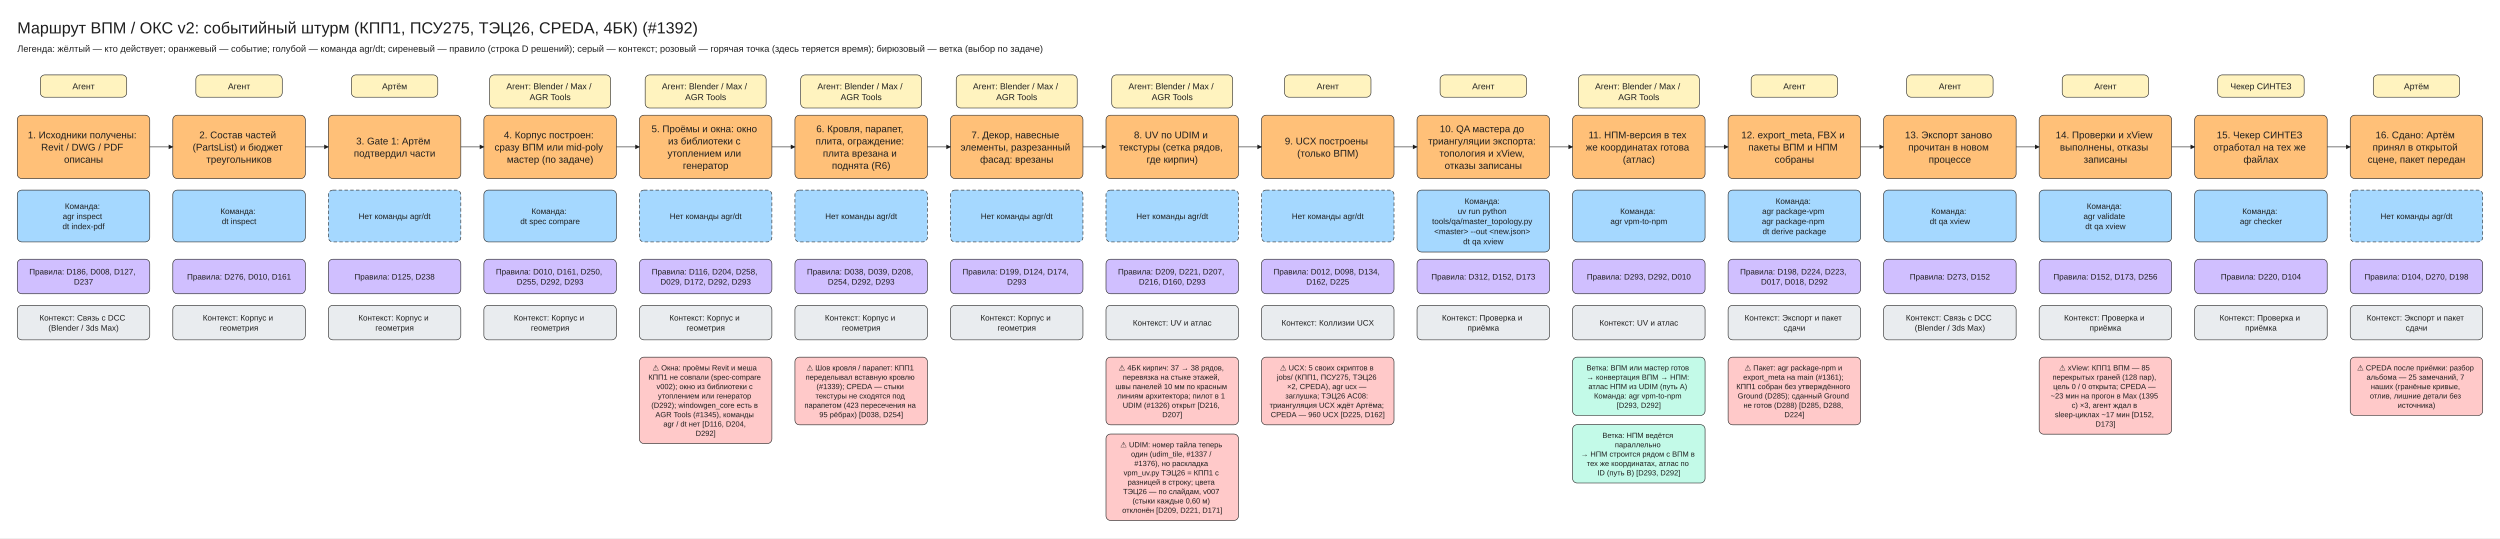
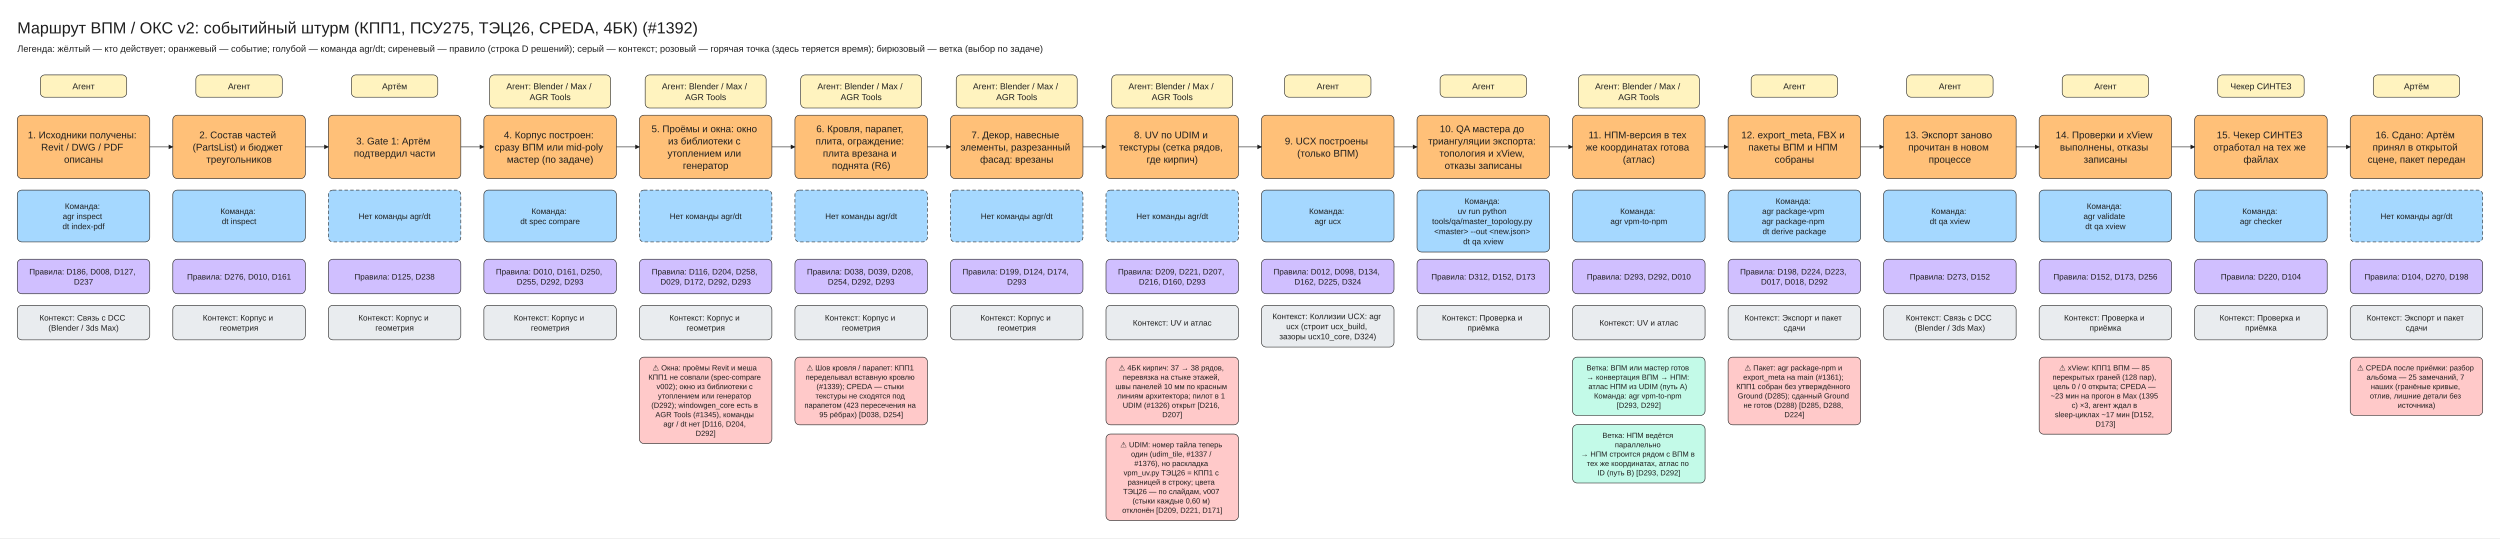
<svg xmlns="http://www.w3.org/2000/svg" viewBox="10 -30 4340 934" width="4340" height="934" font-family="Segoe UI, Arial, sans-serif">
  <defs>
    <marker id="arrow" viewBox="0 0 10 10" refX="9" refY="5" markerWidth="8" markerHeight="8" orient="auto-start-reverse">
      <path d="M0,0 L10,5 L0,10 z" fill="#1e1e1e" />
    </marker>
  </defs>
  <rect x="10" y="-30" width="4340" height="934" fill="#ffffff" />
  <rect x="80" y="100" width="150" height="38.75" rx="8" fill="#fff3bf" stroke="#1e1e1e" />
  <rect x="40" y="170" width="230" height="110" rx="8" fill="#ffc078" stroke="#1e1e1e" />
  <rect x="40" y="300" width="230" height="90" rx="8" fill="#a5d8ff" stroke="#1e1e1e" />
  <rect x="40" y="420" width="230" height="60" rx="8" fill="#d0bfff" stroke="#1e1e1e" />
  <rect x="40" y="500" width="230" height="60" rx="8" fill="#e9ecef" stroke="#1e1e1e" />
  <rect x="350" y="100" width="150" height="38.75" rx="8" fill="#fff3bf" stroke="#1e1e1e" />
  <rect x="310" y="170" width="230" height="110" rx="8" fill="#ffc078" stroke="#1e1e1e" />
  <line x1="270" y1="225.0" x2="310" y2="225.0" stroke="#1e1e1e" marker-end="url(#arrow)" />
  <rect x="310" y="300" width="230" height="90" rx="8" fill="#a5d8ff" stroke="#1e1e1e" />
  <rect x="310" y="420" width="230" height="60" rx="8" fill="#d0bfff" stroke="#1e1e1e" />
  <rect x="310" y="500" width="230" height="60" rx="8" fill="#e9ecef" stroke="#1e1e1e" />
  <rect x="620" y="100" width="150" height="38.75" rx="8" fill="#fff3bf" stroke="#1e1e1e" />
  <rect x="580" y="170" width="230" height="110" rx="8" fill="#ffc078" stroke="#1e1e1e" />
  <line x1="540" y1="225.0" x2="580" y2="225.0" stroke="#1e1e1e" marker-end="url(#arrow)" />
  <rect x="580" y="300" width="230" height="90" rx="8" fill="#a5d8ff" stroke="#1e1e1e" stroke-dasharray="6 4" />
  <rect x="580" y="420" width="230" height="60" rx="8" fill="#d0bfff" stroke="#1e1e1e" />
  <rect x="580" y="500" width="230" height="60" rx="8" fill="#e9ecef" stroke="#1e1e1e" />
  <rect x="860" y="100" width="210" height="57.5" rx="8" fill="#fff3bf" stroke="#1e1e1e" />
  <rect x="850" y="170" width="230" height="110" rx="8" fill="#ffc078" stroke="#1e1e1e" />
  <line x1="810" y1="225.0" x2="850" y2="225.0" stroke="#1e1e1e" marker-end="url(#arrow)" />
  <rect x="850" y="300" width="230" height="90" rx="8" fill="#a5d8ff" stroke="#1e1e1e" />
  <rect x="850" y="420" width="230" height="60" rx="8" fill="#d0bfff" stroke="#1e1e1e" />
  <rect x="850" y="500" width="230" height="60" rx="8" fill="#e9ecef" stroke="#1e1e1e" />
  <rect x="1130" y="100" width="210" height="57.5" rx="8" fill="#fff3bf" stroke="#1e1e1e" />
  <rect x="1120" y="170" width="230" height="110" rx="8" fill="#ffc078" stroke="#1e1e1e" />
  <line x1="1080" y1="225.0" x2="1120" y2="225.0" stroke="#1e1e1e" marker-end="url(#arrow)" />
  <rect x="1120" y="300" width="230" height="90" rx="8" fill="#a5d8ff" stroke="#1e1e1e" stroke-dasharray="6 4" />
  <rect x="1120" y="420" width="230" height="60" rx="8" fill="#d0bfff" stroke="#1e1e1e" />
  <rect x="1120" y="500" width="230" height="60" rx="8" fill="#e9ecef" stroke="#1e1e1e" />
  <rect x="1120" y="590" width="230" height="150.0" rx="8" fill="#ffc9c9" stroke="#1e1e1e" />
  <rect x="1400" y="100" width="210" height="57.5" rx="8" fill="#fff3bf" stroke="#1e1e1e" />
  <rect x="1390" y="170" width="230" height="110" rx="8" fill="#ffc078" stroke="#1e1e1e" />
  <line x1="1350" y1="225.0" x2="1390" y2="225.0" stroke="#1e1e1e" marker-end="url(#arrow)" />
  <rect x="1390" y="300" width="230" height="90" rx="8" fill="#a5d8ff" stroke="#1e1e1e" stroke-dasharray="6 4" />
  <rect x="1390" y="420" width="230" height="60" rx="8" fill="#d0bfff" stroke="#1e1e1e" />
  <rect x="1390" y="500" width="230" height="60" rx="8" fill="#e9ecef" stroke="#1e1e1e" />
  <rect x="1390" y="590" width="230" height="117.5" rx="8" fill="#ffc9c9" stroke="#1e1e1e" />
  <rect x="1670" y="100" width="210" height="57.5" rx="8" fill="#fff3bf" stroke="#1e1e1e" />
  <rect x="1660" y="170" width="230" height="110" rx="8" fill="#ffc078" stroke="#1e1e1e" />
  <line x1="1620" y1="225.0" x2="1660" y2="225.0" stroke="#1e1e1e" marker-end="url(#arrow)" />
  <rect x="1660" y="300" width="230" height="90" rx="8" fill="#a5d8ff" stroke="#1e1e1e" stroke-dasharray="6 4" />
  <rect x="1660" y="420" width="230" height="60" rx="8" fill="#d0bfff" stroke="#1e1e1e" />
  <rect x="1660" y="500" width="230" height="60" rx="8" fill="#e9ecef" stroke="#1e1e1e" />
  <rect x="1940" y="100" width="210" height="57.5" rx="8" fill="#fff3bf" stroke="#1e1e1e" />
  <rect x="1930" y="170" width="230" height="110" rx="8" fill="#ffc078" stroke="#1e1e1e" />
  <line x1="1890" y1="225.0" x2="1930" y2="225.0" stroke="#1e1e1e" marker-end="url(#arrow)" />
  <rect x="1930" y="300" width="230" height="90" rx="8" fill="#a5d8ff" stroke="#1e1e1e" stroke-dasharray="6 4" />
  <rect x="1930" y="420" width="230" height="60" rx="8" fill="#d0bfff" stroke="#1e1e1e" />
  <rect x="1930" y="500" width="230" height="60" rx="8" fill="#e9ecef" stroke="#1e1e1e" />
  <rect x="1930" y="590" width="230" height="117.5" rx="8" fill="#ffc9c9" stroke="#1e1e1e" />
  <rect x="1930" y="723.5" width="230" height="150.0" rx="8" fill="#ffc9c9" stroke="#1e1e1e" />
  <rect x="2240" y="100" width="150" height="38.75" rx="8" fill="#fff3bf" stroke="#1e1e1e" />
  <rect x="2200" y="170" width="230" height="110" rx="8" fill="#ffc078" stroke="#1e1e1e" />
  <line x1="2160" y1="225.0" x2="2200" y2="225.0" stroke="#1e1e1e" marker-end="url(#arrow)" />
-   <rect x="2200" y="300" width="230" height="90" rx="8" fill="#a5d8ff" stroke="#1e1e1e" stroke-dasharray="6 4" />
+   <rect x="2200" y="300" width="230" height="90" rx="8" fill="#a5d8ff" stroke="#1e1e1e" />
  <rect x="2200" y="420" width="230" height="60" rx="8" fill="#d0bfff" stroke="#1e1e1e" />
-   <rect x="2200" y="500" width="230" height="60" rx="8" fill="#e9ecef" stroke="#1e1e1e" />
-   <rect x="2200" y="590" width="230" height="117.5" rx="8" fill="#ffc9c9" stroke="#1e1e1e" />
+   <rect x="2200" y="500" width="230" height="72.5" rx="8" fill="#e9ecef" stroke="#1e1e1e" />
  <rect x="2510" y="100" width="150" height="38.75" rx="8" fill="#fff3bf" stroke="#1e1e1e" />
  <rect x="2470" y="170" width="230" height="110" rx="8" fill="#ffc078" stroke="#1e1e1e" />
  <line x1="2430" y1="225.0" x2="2470" y2="225.0" stroke="#1e1e1e" marker-end="url(#arrow)" />
  <rect x="2470" y="300" width="230" height="107.5" rx="8" fill="#a5d8ff" stroke="#1e1e1e" />
  <rect x="2470" y="420" width="230" height="60" rx="8" fill="#d0bfff" stroke="#1e1e1e" />
  <rect x="2470" y="500" width="230" height="60" rx="8" fill="#e9ecef" stroke="#1e1e1e" />
  <rect x="2750" y="100" width="210" height="57.5" rx="8" fill="#fff3bf" stroke="#1e1e1e" />
  <rect x="2740" y="170" width="230" height="110" rx="8" fill="#ffc078" stroke="#1e1e1e" />
  <line x1="2700" y1="225.0" x2="2740" y2="225.0" stroke="#1e1e1e" marker-end="url(#arrow)" />
  <rect x="2740" y="300" width="230" height="90" rx="8" fill="#a5d8ff" stroke="#1e1e1e" />
  <rect x="2740" y="420" width="230" height="60" rx="8" fill="#d0bfff" stroke="#1e1e1e" />
  <rect x="2740" y="500" width="230" height="60" rx="8" fill="#e9ecef" stroke="#1e1e1e" />
  <rect x="2740" y="590" width="230" height="101.25" rx="8" fill="#c3fae8" stroke="#1e1e1e" />
  <rect x="2740" y="707.25" width="230" height="101.25" rx="8" fill="#c3fae8" stroke="#1e1e1e" />
  <rect x="3050" y="100" width="150" height="38.75" rx="8" fill="#fff3bf" stroke="#1e1e1e" />
  <rect x="3010" y="170" width="230" height="110" rx="8" fill="#ffc078" stroke="#1e1e1e" />
  <line x1="2970" y1="225.0" x2="3010" y2="225.0" stroke="#1e1e1e" marker-end="url(#arrow)" />
  <rect x="3010" y="300" width="230" height="90" rx="8" fill="#a5d8ff" stroke="#1e1e1e" />
  <rect x="3010" y="420" width="230" height="60" rx="8" fill="#d0bfff" stroke="#1e1e1e" />
  <rect x="3010" y="500" width="230" height="60" rx="8" fill="#e9ecef" stroke="#1e1e1e" />
  <rect x="3010" y="590" width="230" height="117.5" rx="8" fill="#ffc9c9" stroke="#1e1e1e" />
  <rect x="3320" y="100" width="150" height="38.75" rx="8" fill="#fff3bf" stroke="#1e1e1e" />
  <rect x="3280" y="170" width="230" height="110" rx="8" fill="#ffc078" stroke="#1e1e1e" />
  <line x1="3240" y1="225.0" x2="3280" y2="225.0" stroke="#1e1e1e" marker-end="url(#arrow)" />
  <rect x="3280" y="300" width="230" height="90" rx="8" fill="#a5d8ff" stroke="#1e1e1e" />
  <rect x="3280" y="420" width="230" height="60" rx="8" fill="#d0bfff" stroke="#1e1e1e" />
  <rect x="3280" y="500" width="230" height="60" rx="8" fill="#e9ecef" stroke="#1e1e1e" />
  <rect x="3590" y="100" width="150" height="38.75" rx="8" fill="#fff3bf" stroke="#1e1e1e" />
  <rect x="3550" y="170" width="230" height="110" rx="8" fill="#ffc078" stroke="#1e1e1e" />
  <line x1="3510" y1="225.0" x2="3550" y2="225.0" stroke="#1e1e1e" marker-end="url(#arrow)" />
  <rect x="3550" y="300" width="230" height="90" rx="8" fill="#a5d8ff" stroke="#1e1e1e" />
  <rect x="3550" y="420" width="230" height="60" rx="8" fill="#d0bfff" stroke="#1e1e1e" />
  <rect x="3550" y="500" width="230" height="60" rx="8" fill="#e9ecef" stroke="#1e1e1e" />
  <rect x="3550" y="590" width="230" height="133.75" rx="8" fill="#ffc9c9" stroke="#1e1e1e" />
  <rect x="3860" y="100" width="150" height="38.75" rx="8" fill="#fff3bf" stroke="#1e1e1e" />
  <rect x="3820" y="170" width="230" height="110" rx="8" fill="#ffc078" stroke="#1e1e1e" />
  <line x1="3780" y1="225.0" x2="3820" y2="225.0" stroke="#1e1e1e" marker-end="url(#arrow)" />
  <rect x="3820" y="300" width="230" height="90" rx="8" fill="#a5d8ff" stroke="#1e1e1e" />
  <rect x="3820" y="420" width="230" height="60" rx="8" fill="#d0bfff" stroke="#1e1e1e" />
  <rect x="3820" y="500" width="230" height="60" rx="8" fill="#e9ecef" stroke="#1e1e1e" />
  <rect x="4130" y="100" width="150" height="38.75" rx="8" fill="#fff3bf" stroke="#1e1e1e" />
  <rect x="4090" y="170" width="230" height="110" rx="8" fill="#ffc078" stroke="#1e1e1e" />
  <line x1="4050" y1="225.0" x2="4090" y2="225.0" stroke="#1e1e1e" marker-end="url(#arrow)" />
  <rect x="4090" y="300" width="230" height="90" rx="8" fill="#a5d8ff" stroke="#1e1e1e" stroke-dasharray="6 4" />
  <rect x="4090" y="420" width="230" height="60" rx="8" fill="#d0bfff" stroke="#1e1e1e" />
  <rect x="4090" y="500" width="230" height="60" rx="8" fill="#e9ecef" stroke="#1e1e1e" />
  <rect x="4090" y="590" width="230" height="101.25" rx="8" fill="#ffc9c9" stroke="#1e1e1e" />
  <text x="40" y="0" font-size="28" text-anchor="start" fill="#1e1e1e">
    <tspan x="40" dy="28">Маршрут ВПМ / ОКС v2: событийный штурм (КПП1, ПСУ275, ТЭЦ26, СРЕDА, 4БК) (#1392)</tspan>
  </text>
  <text x="40" y="44" font-size="16" text-anchor="start" fill="#1e1e1e">
    <tspan x="40" dy="16">Легенда: жёлтый — кто действует; оранжевый — событие; голубой — команда agr/dt; сиреневый — правило (строка D решений); серый — контекст; розовый — горячая точка (здесь теряется время); бирюзовый — ветка (выбор по задаче)</tspan>
  </text>
  <text x="155.0" y="110.0" font-size="15" text-anchor="middle" fill="#1e1e1e">
    <tspan x="155.0" dy="15">Агент</tspan>
  </text>
  <text x="155.0" y="193.12" font-size="17" text-anchor="middle" fill="#1e1e1e">
    <tspan x="155.0" dy="17">1. Исходники получены:</tspan>
    <tspan x="155.0" dy="21.25">Revit / DWG / PDF</tspan>
    <tspan x="155.0" dy="21.25">описаны</tspan>
  </text>
  <text x="155.0" y="318.75" font-size="14" text-anchor="middle" fill="#1e1e1e">
    <tspan x="155.0" dy="14">Команда:</tspan>
    <tspan x="155.0" dy="17.5">agr inspect</tspan>
    <tspan x="155.0" dy="17.5">dt index-pdf</tspan>
  </text>
  <text x="155.0" y="432.5" font-size="14" text-anchor="middle" fill="#1e1e1e">
    <tspan x="155.0" dy="14">Правила: D186, D008, D127,</tspan>
    <tspan x="155.0" dy="17.5">D237</tspan>
  </text>
  <text x="155.0" y="512.5" font-size="14" text-anchor="middle" fill="#1e1e1e">
    <tspan x="155.0" dy="14">Контекст: Связь с DCC</tspan>
    <tspan x="155.0" dy="17.5">(Blender / 3ds Max)</tspan>
  </text>
  <text x="425.0" y="110.0" font-size="15" text-anchor="middle" fill="#1e1e1e">
    <tspan x="425.0" dy="15">Агент</tspan>
  </text>
  <text x="425.0" y="193.12" font-size="17" text-anchor="middle" fill="#1e1e1e">
    <tspan x="425.0" dy="17">2. Состав частей</tspan>
    <tspan x="425.0" dy="21.25">(PartsList) и бюджет</tspan>
    <tspan x="425.0" dy="21.25">треугольников</tspan>
  </text>
  <text x="425.0" y="327.5" font-size="14" text-anchor="middle" fill="#1e1e1e">
    <tspan x="425.0" dy="14">Команда:</tspan>
    <tspan x="425.0" dy="17.5">dt inspect</tspan>
  </text>
  <text x="425.0" y="441.25" font-size="14" text-anchor="middle" fill="#1e1e1e">
    <tspan x="425.0" dy="14">Правила: D276, D010, D161</tspan>
  </text>
  <text x="425.0" y="512.5" font-size="14" text-anchor="middle" fill="#1e1e1e">
    <tspan x="425.0" dy="14">Контекст: Корпус и</tspan>
    <tspan x="425.0" dy="17.5">геометрия</tspan>
  </text>
  <text x="695.0" y="110.0" font-size="15" text-anchor="middle" fill="#1e1e1e">
    <tspan x="695.0" dy="15">Артём</tspan>
  </text>
  <text x="695.0" y="203.75" font-size="17" text-anchor="middle" fill="#1e1e1e">
    <tspan x="695.0" dy="17">3. Gate 1: Артём</tspan>
    <tspan x="695.0" dy="21.25">подтвердил части</tspan>
  </text>
  <text x="695.0" y="336.25" font-size="14" text-anchor="middle" fill="#1e1e1e">
    <tspan x="695.0" dy="14">Нет команды agr/dt</tspan>
  </text>
  <text x="695.0" y="441.25" font-size="14" text-anchor="middle" fill="#1e1e1e">
    <tspan x="695.0" dy="14">Правила: D125, D238</tspan>
  </text>
  <text x="695.0" y="512.5" font-size="14" text-anchor="middle" fill="#1e1e1e">
    <tspan x="695.0" dy="14">Контекст: Корпус и</tspan>
    <tspan x="695.0" dy="17.5">геометрия</tspan>
  </text>
  <text x="965.0" y="110.0" font-size="15" text-anchor="middle" fill="#1e1e1e">
    <tspan x="965.0" dy="15">Агент: Blender / Max /</tspan>
    <tspan x="965.0" dy="18.75">AGR Tools</tspan>
  </text>
  <text x="965.0" y="193.12" font-size="17" text-anchor="middle" fill="#1e1e1e">
    <tspan x="965.0" dy="17">4. Корпус построен:</tspan>
    <tspan x="965.0" dy="21.25">сразу ВПМ или mid-poly</tspan>
    <tspan x="965.0" dy="21.25">мастер (по задаче)</tspan>
  </text>
  <text x="965.0" y="327.5" font-size="14" text-anchor="middle" fill="#1e1e1e">
    <tspan x="965.0" dy="14">Команда:</tspan>
    <tspan x="965.0" dy="17.5">dt spec compare</tspan>
  </text>
  <text x="965.0" y="432.5" font-size="14" text-anchor="middle" fill="#1e1e1e">
    <tspan x="965.0" dy="14">Правила: D010, D161, D250,</tspan>
    <tspan x="965.0" dy="17.5">D255, D292, D293</tspan>
  </text>
  <text x="965.0" y="512.5" font-size="14" text-anchor="middle" fill="#1e1e1e">
    <tspan x="965.0" dy="14">Контекст: Корпус и</tspan>
    <tspan x="965.0" dy="17.5">геометрия</tspan>
  </text>
  <text x="1235.0" y="110.0" font-size="15" text-anchor="middle" fill="#1e1e1e">
    <tspan x="1235.0" dy="15">Агент: Blender / Max /</tspan>
    <tspan x="1235.0" dy="18.75">AGR Tools</tspan>
  </text>
  <text x="1235.0" y="182.5" font-size="17" text-anchor="middle" fill="#1e1e1e">
    <tspan x="1235.0" dy="17">5. Проёмы и окна: окно</tspan>
    <tspan x="1235.0" dy="21.25">из библиотеки с</tspan>
    <tspan x="1235.0" dy="21.25">утоплением или</tspan>
    <tspan x="1235.0" dy="21.25">генератор</tspan>
  </text>
  <text x="1235.0" y="336.25" font-size="14" text-anchor="middle" fill="#1e1e1e">
    <tspan x="1235.0" dy="14">Нет команды agr/dt</tspan>
  </text>
  <text x="1235.0" y="432.5" font-size="14" text-anchor="middle" fill="#1e1e1e">
    <tspan x="1235.0" dy="14">Правила: D116, D204, D258,</tspan>
    <tspan x="1235.0" dy="17.5">D029, D172, D292, D293</tspan>
  </text>
  <text x="1235.0" y="512.5" font-size="14" text-anchor="middle" fill="#1e1e1e">
    <tspan x="1235.0" dy="14">Контекст: Корпус и</tspan>
    <tspan x="1235.0" dy="17.5">геометрия</tspan>
  </text>
  <text x="1235.0" y="600.0" font-size="13" text-anchor="middle" fill="#1e1e1e">
    <tspan x="1235.0" dy="13">⚠ Окна: проёмы Revit и меша</tspan>
    <tspan x="1235.0" dy="16.25">КПП1 не совпали (spec-compare</tspan>
    <tspan x="1235.0" dy="16.25">v002); окно из библиотеки с</tspan>
    <tspan x="1235.0" dy="16.25">утоплением или генератор</tspan>
    <tspan x="1235.0" dy="16.25">(D292); windowgen_core есть в</tspan>
    <tspan x="1235.0" dy="16.25">AGR Tools (#1345), команды</tspan>
    <tspan x="1235.0" dy="16.25">agr / dt нет [D116, D204,</tspan>
    <tspan x="1235.0" dy="16.25">D292]</tspan>
  </text>
  <text x="1505.0" y="110.0" font-size="15" text-anchor="middle" fill="#1e1e1e">
    <tspan x="1505.0" dy="15">Агент: Blender / Max /</tspan>
    <tspan x="1505.0" dy="18.75">AGR Tools</tspan>
  </text>
  <text x="1505.0" y="182.5" font-size="17" text-anchor="middle" fill="#1e1e1e">
    <tspan x="1505.0" dy="17">6. Кровля, парапет,</tspan>
    <tspan x="1505.0" dy="21.25">плита, ограждение:</tspan>
    <tspan x="1505.0" dy="21.25">плита врезана и</tspan>
    <tspan x="1505.0" dy="21.25">поднята (R6)</tspan>
  </text>
  <text x="1505.0" y="336.25" font-size="14" text-anchor="middle" fill="#1e1e1e">
    <tspan x="1505.0" dy="14">Нет команды agr/dt</tspan>
  </text>
  <text x="1505.0" y="432.5" font-size="14" text-anchor="middle" fill="#1e1e1e">
    <tspan x="1505.0" dy="14">Правила: D038, D039, D208,</tspan>
    <tspan x="1505.0" dy="17.5">D254, D292, D293</tspan>
  </text>
  <text x="1505.0" y="512.5" font-size="14" text-anchor="middle" fill="#1e1e1e">
    <tspan x="1505.0" dy="14">Контекст: Корпус и</tspan>
    <tspan x="1505.0" dy="17.5">геометрия</tspan>
  </text>
  <text x="1505.0" y="600.0" font-size="13" text-anchor="middle" fill="#1e1e1e">
    <tspan x="1505.0" dy="13">⚠ Шов кровля / парапет: КПП1</tspan>
    <tspan x="1505.0" dy="16.25">переделывал вставную кровлю</tspan>
    <tspan x="1505.0" dy="16.25">(#1339); СРЕDА — стыки</tspan>
    <tspan x="1505.0" dy="16.25">текстуры не сходятся под</tspan>
    <tspan x="1505.0" dy="16.25">парапетом (423 пересечения на</tspan>
    <tspan x="1505.0" dy="16.25">95 рёбрах) [D038, D254]</tspan>
  </text>
  <text x="1775.0" y="110.0" font-size="15" text-anchor="middle" fill="#1e1e1e">
    <tspan x="1775.0" dy="15">Агент: Blender / Max /</tspan>
    <tspan x="1775.0" dy="18.75">AGR Tools</tspan>
  </text>
  <text x="1775.0" y="193.12" font-size="17" text-anchor="middle" fill="#1e1e1e">
    <tspan x="1775.0" dy="17">7. Декор, навесные</tspan>
    <tspan x="1775.0" dy="21.25">элементы, разрезанный</tspan>
    <tspan x="1775.0" dy="21.25">фасад: врезаны</tspan>
  </text>
  <text x="1775.0" y="336.25" font-size="14" text-anchor="middle" fill="#1e1e1e">
    <tspan x="1775.0" dy="14">Нет команды agr/dt</tspan>
  </text>
  <text x="1775.0" y="432.5" font-size="14" text-anchor="middle" fill="#1e1e1e">
    <tspan x="1775.0" dy="14">Правила: D199, D124, D174,</tspan>
    <tspan x="1775.0" dy="17.5">D293</tspan>
  </text>
  <text x="1775.0" y="512.5" font-size="14" text-anchor="middle" fill="#1e1e1e">
    <tspan x="1775.0" dy="14">Контекст: Корпус и</tspan>
    <tspan x="1775.0" dy="17.5">геометрия</tspan>
  </text>
  <text x="2045.0" y="110.0" font-size="15" text-anchor="middle" fill="#1e1e1e">
    <tspan x="2045.0" dy="15">Агент: Blender / Max /</tspan>
    <tspan x="2045.0" dy="18.75">AGR Tools</tspan>
  </text>
  <text x="2045.0" y="193.12" font-size="17" text-anchor="middle" fill="#1e1e1e">
    <tspan x="2045.0" dy="17">8. UV по UDIM и</tspan>
    <tspan x="2045.0" dy="21.25">текстуры (сетка рядов,</tspan>
    <tspan x="2045.0" dy="21.25">где кирпич)</tspan>
  </text>
  <text x="2045.0" y="336.25" font-size="14" text-anchor="middle" fill="#1e1e1e">
    <tspan x="2045.0" dy="14">Нет команды agr/dt</tspan>
  </text>
  <text x="2045.0" y="432.5" font-size="14" text-anchor="middle" fill="#1e1e1e">
    <tspan x="2045.0" dy="14">Правила: D209, D221, D207,</tspan>
    <tspan x="2045.0" dy="17.5">D216, D160, D293</tspan>
  </text>
  <text x="2045.0" y="521.25" font-size="14" text-anchor="middle" fill="#1e1e1e">
    <tspan x="2045.0" dy="14">Контекст: UV и атлас</tspan>
  </text>
  <text x="2045.0" y="600.0" font-size="13" text-anchor="middle" fill="#1e1e1e">
    <tspan x="2045.0" dy="13">⚠ 4БК кирпич: 37 → 38 рядов,</tspan>
    <tspan x="2045.0" dy="16.25">перевязка на стыке этажей,</tspan>
    <tspan x="2045.0" dy="16.25">швы панелей 10 мм по красным</tspan>
    <tspan x="2045.0" dy="16.25">линиям архитектора; пилот в 1</tspan>
    <tspan x="2045.0" dy="16.25">UDIM (#1326) открыт [D216,</tspan>
    <tspan x="2045.0" dy="16.25">D207]</tspan>
  </text>
  <text x="2045.0" y="733.5" font-size="13" text-anchor="middle" fill="#1e1e1e">
    <tspan x="2045.0" dy="13">⚠ UDIM: номер тайла теперь</tspan>
    <tspan x="2045.0" dy="16.25">один (udim_tile, #1337 /</tspan>
    <tspan x="2045.0" dy="16.25">#1376), но раскладка</tspan>
    <tspan x="2045.0" dy="16.25">vpm_uv.py ТЭЦ26 = КПП1 с</tspan>
    <tspan x="2045.0" dy="16.25">разницей в строку; цвета</tspan>
    <tspan x="2045.0" dy="16.25">ТЭЦ26 — по слайдам, v007</tspan>
    <tspan x="2045.0" dy="16.25">(стыки каждые 0,60 м)</tspan>
    <tspan x="2045.0" dy="16.25">отклонён [D209, D221, D171]</tspan>
  </text>
  <text x="2315.0" y="110.0" font-size="15" text-anchor="middle" fill="#1e1e1e">
    <tspan x="2315.0" dy="15">Агент</tspan>
  </text>
  <text x="2315.0" y="203.75" font-size="17" text-anchor="middle" fill="#1e1e1e">
    <tspan x="2315.0" dy="17">9. UCX построены</tspan>
    <tspan x="2315.0" dy="21.25">(только ВПМ)</tspan>
  </text>
-   <text x="2315.0" y="336.25" font-size="14" text-anchor="middle" fill="#1e1e1e">
-     <tspan x="2315.0" dy="14">Нет команды agr/dt</tspan>
+   <text x="2315.0" y="327.5" font-size="14" text-anchor="middle" fill="#1e1e1e">
+     <tspan x="2315.0" dy="14">Команда:</tspan>
+     <tspan x="2315.0" dy="17.5">agr ucx</tspan>
  </text>
  <text x="2315.0" y="432.5" font-size="14" text-anchor="middle" fill="#1e1e1e">
    <tspan x="2315.0" dy="14">Правила: D012, D098, D134,</tspan>
-     <tspan x="2315.0" dy="17.5">D162, D225</tspan>
-   </text>
-   <text x="2315.0" y="521.25" font-size="14" text-anchor="middle" fill="#1e1e1e">
-     <tspan x="2315.0" dy="14">Контекст: Коллизии UCX</tspan>
-   </text>
-   <text x="2315.0" y="600.0" font-size="13" text-anchor="middle" fill="#1e1e1e">
-     <tspan x="2315.0" dy="13">⚠ UCX: 5 своих скриптов в</tspan>
-     <tspan x="2315.0" dy="16.25">jobs/ (КПП1, ПСУ275, ТЭЦ26</tspan>
-     <tspan x="2315.0" dy="16.25">×2, СРЕDА), agr ucx —</tspan>
-     <tspan x="2315.0" dy="16.25">заглушка; ТЭЦ26 AC08:</tspan>
-     <tspan x="2315.0" dy="16.25">триангуляция UCX ждёт Артёма;</tspan>
-     <tspan x="2315.0" dy="16.25">СРЕDА — 960 UCX [D225, D162]</tspan>
+     <tspan x="2315.0" dy="17.5">D162, D225, D324</tspan>
+   </text>
+   <text x="2315.0" y="510.0" font-size="14" text-anchor="middle" fill="#1e1e1e">
+     <tspan x="2315.0" dy="14">Контекст: Коллизии UCX: agr</tspan>
+     <tspan x="2315.0" dy="17.5">ucx (строит ucx_build,</tspan>
+     <tspan x="2315.0" dy="17.5">зазоры ucx10_core, D324)</tspan>
  </text>
  <text x="2585.0" y="110.0" font-size="15" text-anchor="middle" fill="#1e1e1e">
    <tspan x="2585.0" dy="15">Агент</tspan>
  </text>
  <text x="2585.0" y="182.5" font-size="17" text-anchor="middle" fill="#1e1e1e">
    <tspan x="2585.0" dy="17">10. QA мастера до</tspan>
    <tspan x="2585.0" dy="21.25">триангуляции экспорта:</tspan>
    <tspan x="2585.0" dy="21.25">топология и xView,</tspan>
    <tspan x="2585.0" dy="21.25">отказы записаны</tspan>
  </text>
  <text x="2585.0" y="310.0" font-size="14" text-anchor="middle" fill="#1e1e1e">
    <tspan x="2585.0" dy="14">Команда:</tspan>
    <tspan x="2585.0" dy="17.5">uv run python</tspan>
    <tspan x="2585.0" dy="17.5">tools/qa/master_topology.py</tspan>
    <tspan x="2585.0" dy="17.5">&lt;master&gt; --out &lt;new.json&gt;</tspan>
    <tspan x="2585.0" dy="17.5">dt qa xview</tspan>
  </text>
  <text x="2585.0" y="441.25" font-size="14" text-anchor="middle" fill="#1e1e1e">
    <tspan x="2585.0" dy="14">Правила: D312, D152, D173</tspan>
  </text>
  <text x="2585.0" y="512.5" font-size="14" text-anchor="middle" fill="#1e1e1e">
    <tspan x="2585.0" dy="14">Контекст: Проверка и</tspan>
    <tspan x="2585.0" dy="17.5">приёмка</tspan>
  </text>
  <text x="2855.0" y="110.0" font-size="15" text-anchor="middle" fill="#1e1e1e">
    <tspan x="2855.0" dy="15">Агент: Blender / Max /</tspan>
    <tspan x="2855.0" dy="18.75">AGR Tools</tspan>
  </text>
  <text x="2855.0" y="193.12" font-size="17" text-anchor="middle" fill="#1e1e1e">
    <tspan x="2855.0" dy="17">11. НПМ-версия в тех</tspan>
    <tspan x="2855.0" dy="21.25">же координатах готова</tspan>
    <tspan x="2855.0" dy="21.25">(атлас)</tspan>
  </text>
  <text x="2855.0" y="327.5" font-size="14" text-anchor="middle" fill="#1e1e1e">
    <tspan x="2855.0" dy="14">Команда:</tspan>
    <tspan x="2855.0" dy="17.5">agr vpm-to-npm</tspan>
  </text>
  <text x="2855.0" y="441.25" font-size="14" text-anchor="middle" fill="#1e1e1e">
    <tspan x="2855.0" dy="14">Правила: D293, D292, D010</tspan>
  </text>
  <text x="2855.0" y="521.25" font-size="14" text-anchor="middle" fill="#1e1e1e">
    <tspan x="2855.0" dy="14">Контекст: UV и атлас</tspan>
  </text>
  <text x="2855.0" y="600.0" font-size="13" text-anchor="middle" fill="#1e1e1e">
    <tspan x="2855.0" dy="13">Ветка: ВПМ или мастер готов</tspan>
    <tspan x="2855.0" dy="16.25">→ конвертация ВПМ → НПМ:</tspan>
    <tspan x="2855.0" dy="16.25">атлас НПМ из UDIM (путь A)</tspan>
    <tspan x="2855.0" dy="16.25">Команда: agr vpm-to-npm</tspan>
    <tspan x="2855.0" dy="16.25">[D293, D292]</tspan>
  </text>
  <text x="2855.0" y="717.25" font-size="13" text-anchor="middle" fill="#1e1e1e">
    <tspan x="2855.0" dy="13">Ветка: НПМ ведётся</tspan>
    <tspan x="2855.0" dy="16.25">параллельно</tspan>
    <tspan x="2855.0" dy="16.25">→ НПМ строится рядом с ВПМ в</tspan>
    <tspan x="2855.0" dy="16.25">тех же координатах, атлас по</tspan>
    <tspan x="2855.0" dy="16.25">ID (путь B) [D293, D292]</tspan>
  </text>
  <text x="3125.0" y="110.0" font-size="15" text-anchor="middle" fill="#1e1e1e">
    <tspan x="3125.0" dy="15">Агент</tspan>
  </text>
  <text x="3125.0" y="193.12" font-size="17" text-anchor="middle" fill="#1e1e1e">
    <tspan x="3125.0" dy="17">12. export_meta, FBX и</tspan>
    <tspan x="3125.0" dy="21.25">пакеты ВПМ и НПМ</tspan>
    <tspan x="3125.0" dy="21.25">собраны</tspan>
  </text>
  <text x="3125.0" y="310.0" font-size="14" text-anchor="middle" fill="#1e1e1e">
    <tspan x="3125.0" dy="14">Команда:</tspan>
    <tspan x="3125.0" dy="17.5">agr package-vpm</tspan>
    <tspan x="3125.0" dy="17.5">agr package-npm</tspan>
    <tspan x="3125.0" dy="17.5">dt derive package</tspan>
  </text>
  <text x="3125.0" y="432.5" font-size="14" text-anchor="middle" fill="#1e1e1e">
    <tspan x="3125.0" dy="14">Правила: D198, D224, D223,</tspan>
    <tspan x="3125.0" dy="17.5">D017, D018, D292</tspan>
  </text>
  <text x="3125.0" y="512.5" font-size="14" text-anchor="middle" fill="#1e1e1e">
    <tspan x="3125.0" dy="14">Контекст: Экспорт и пакет</tspan>
    <tspan x="3125.0" dy="17.5">сдачи</tspan>
  </text>
  <text x="3125.0" y="600.0" font-size="13" text-anchor="middle" fill="#1e1e1e">
    <tspan x="3125.0" dy="13">⚠ Пакет: agr package-npm и</tspan>
    <tspan x="3125.0" dy="16.25">export_meta на main (#1361);</tspan>
    <tspan x="3125.0" dy="16.25">КПП1 собран без утверждённого</tspan>
    <tspan x="3125.0" dy="16.25">Ground (D285); сданный Ground</tspan>
    <tspan x="3125.0" dy="16.25">не готов (D288) [D285, D288,</tspan>
    <tspan x="3125.0" dy="16.25">D224]</tspan>
  </text>
  <text x="3395.0" y="110.0" font-size="15" text-anchor="middle" fill="#1e1e1e">
    <tspan x="3395.0" dy="15">Агент</tspan>
  </text>
  <text x="3395.0" y="193.12" font-size="17" text-anchor="middle" fill="#1e1e1e">
    <tspan x="3395.0" dy="17">13. Экспорт заново</tspan>
    <tspan x="3395.0" dy="21.25">прочитан в новом</tspan>
    <tspan x="3395.0" dy="21.25">процессе</tspan>
  </text>
  <text x="3395.0" y="327.5" font-size="14" text-anchor="middle" fill="#1e1e1e">
    <tspan x="3395.0" dy="14">Команда:</tspan>
    <tspan x="3395.0" dy="17.5">dt qa xview</tspan>
  </text>
  <text x="3395.0" y="441.25" font-size="14" text-anchor="middle" fill="#1e1e1e">
    <tspan x="3395.0" dy="14">Правила: D273, D152</tspan>
  </text>
  <text x="3395.0" y="512.5" font-size="14" text-anchor="middle" fill="#1e1e1e">
    <tspan x="3395.0" dy="14">Контекст: Связь с DCC</tspan>
    <tspan x="3395.0" dy="17.5">(Blender / 3ds Max)</tspan>
  </text>
  <text x="3665.0" y="110.0" font-size="15" text-anchor="middle" fill="#1e1e1e">
    <tspan x="3665.0" dy="15">Агент</tspan>
  </text>
  <text x="3665.0" y="193.12" font-size="17" text-anchor="middle" fill="#1e1e1e">
    <tspan x="3665.0" dy="17">14. Проверки и xView</tspan>
    <tspan x="3665.0" dy="21.25">выполнены, отказы</tspan>
    <tspan x="3665.0" dy="21.25">записаны</tspan>
  </text>
  <text x="3665.0" y="318.75" font-size="14" text-anchor="middle" fill="#1e1e1e">
    <tspan x="3665.0" dy="14">Команда:</tspan>
    <tspan x="3665.0" dy="17.5">agr validate</tspan>
    <tspan x="3665.0" dy="17.5">dt qa xview</tspan>
  </text>
  <text x="3665.0" y="441.25" font-size="14" text-anchor="middle" fill="#1e1e1e">
    <tspan x="3665.0" dy="14">Правила: D152, D173, D256</tspan>
  </text>
  <text x="3665.0" y="512.5" font-size="14" text-anchor="middle" fill="#1e1e1e">
    <tspan x="3665.0" dy="14">Контекст: Проверка и</tspan>
    <tspan x="3665.0" dy="17.5">приёмка</tspan>
  </text>
  <text x="3665.0" y="600.0" font-size="13" text-anchor="middle" fill="#1e1e1e">
    <tspan x="3665.0" dy="13">⚠ xView: КПП1 ВПМ — 85</tspan>
    <tspan x="3665.0" dy="16.25">перекрытых граней (128 пар),</tspan>
    <tspan x="3665.0" dy="16.25">цель 0 / 0 открыта; СРЕDА —</tspan>
    <tspan x="3665.0" dy="16.25">~23 мин на прогон в Max (1395</tspan>
    <tspan x="3665.0" dy="16.25">с) ×3, агент ждал в</tspan>
    <tspan x="3665.0" dy="16.25">sleep-циклах ~17 мин [D152,</tspan>
    <tspan x="3665.0" dy="16.25">D173]</tspan>
  </text>
  <text x="3935.0" y="110.0" font-size="15" text-anchor="middle" fill="#1e1e1e">
    <tspan x="3935.0" dy="15">Чекер СИНТЕЗ</tspan>
  </text>
  <text x="3935.0" y="193.12" font-size="17" text-anchor="middle" fill="#1e1e1e">
    <tspan x="3935.0" dy="17">15. Чекер СИНТЕЗ</tspan>
    <tspan x="3935.0" dy="21.25">отработал на тех же</tspan>
    <tspan x="3935.0" dy="21.25">файлах</tspan>
  </text>
  <text x="3935.0" y="327.5" font-size="14" text-anchor="middle" fill="#1e1e1e">
    <tspan x="3935.0" dy="14">Команда:</tspan>
    <tspan x="3935.0" dy="17.5">agr checker</tspan>
  </text>
  <text x="3935.0" y="441.25" font-size="14" text-anchor="middle" fill="#1e1e1e">
    <tspan x="3935.0" dy="14">Правила: D220, D104</tspan>
  </text>
  <text x="3935.0" y="512.5" font-size="14" text-anchor="middle" fill="#1e1e1e">
    <tspan x="3935.0" dy="14">Контекст: Проверка и</tspan>
    <tspan x="3935.0" dy="17.5">приёмка</tspan>
  </text>
  <text x="4205.0" y="110.0" font-size="15" text-anchor="middle" fill="#1e1e1e">
    <tspan x="4205.0" dy="15">Артём</tspan>
  </text>
  <text x="4205.0" y="193.12" font-size="17" text-anchor="middle" fill="#1e1e1e">
    <tspan x="4205.0" dy="17">16. Сдано: Артём</tspan>
    <tspan x="4205.0" dy="21.25">принял в открытой</tspan>
    <tspan x="4205.0" dy="21.25">сцене, пакет передан</tspan>
  </text>
  <text x="4205.0" y="336.25" font-size="14" text-anchor="middle" fill="#1e1e1e">
    <tspan x="4205.0" dy="14">Нет команды agr/dt</tspan>
  </text>
  <text x="4205.0" y="441.25" font-size="14" text-anchor="middle" fill="#1e1e1e">
    <tspan x="4205.0" dy="14">Правила: D104, D270, D198</tspan>
  </text>
  <text x="4205.0" y="512.5" font-size="14" text-anchor="middle" fill="#1e1e1e">
    <tspan x="4205.0" dy="14">Контекст: Экспорт и пакет</tspan>
    <tspan x="4205.0" dy="17.5">сдачи</tspan>
  </text>
  <text x="4205.0" y="600.0" font-size="13" text-anchor="middle" fill="#1e1e1e">
    <tspan x="4205.0" dy="13">⚠ СРЕDА после приёмки: разбор</tspan>
    <tspan x="4205.0" dy="16.25">альбома — 25 замечаний, 7</tspan>
    <tspan x="4205.0" dy="16.25">наших (гранёные кривые,</tspan>
    <tspan x="4205.0" dy="16.25">отлив, лишние детали без</tspan>
    <tspan x="4205.0" dy="16.25">источника)</tspan>
  </text>
</svg>
